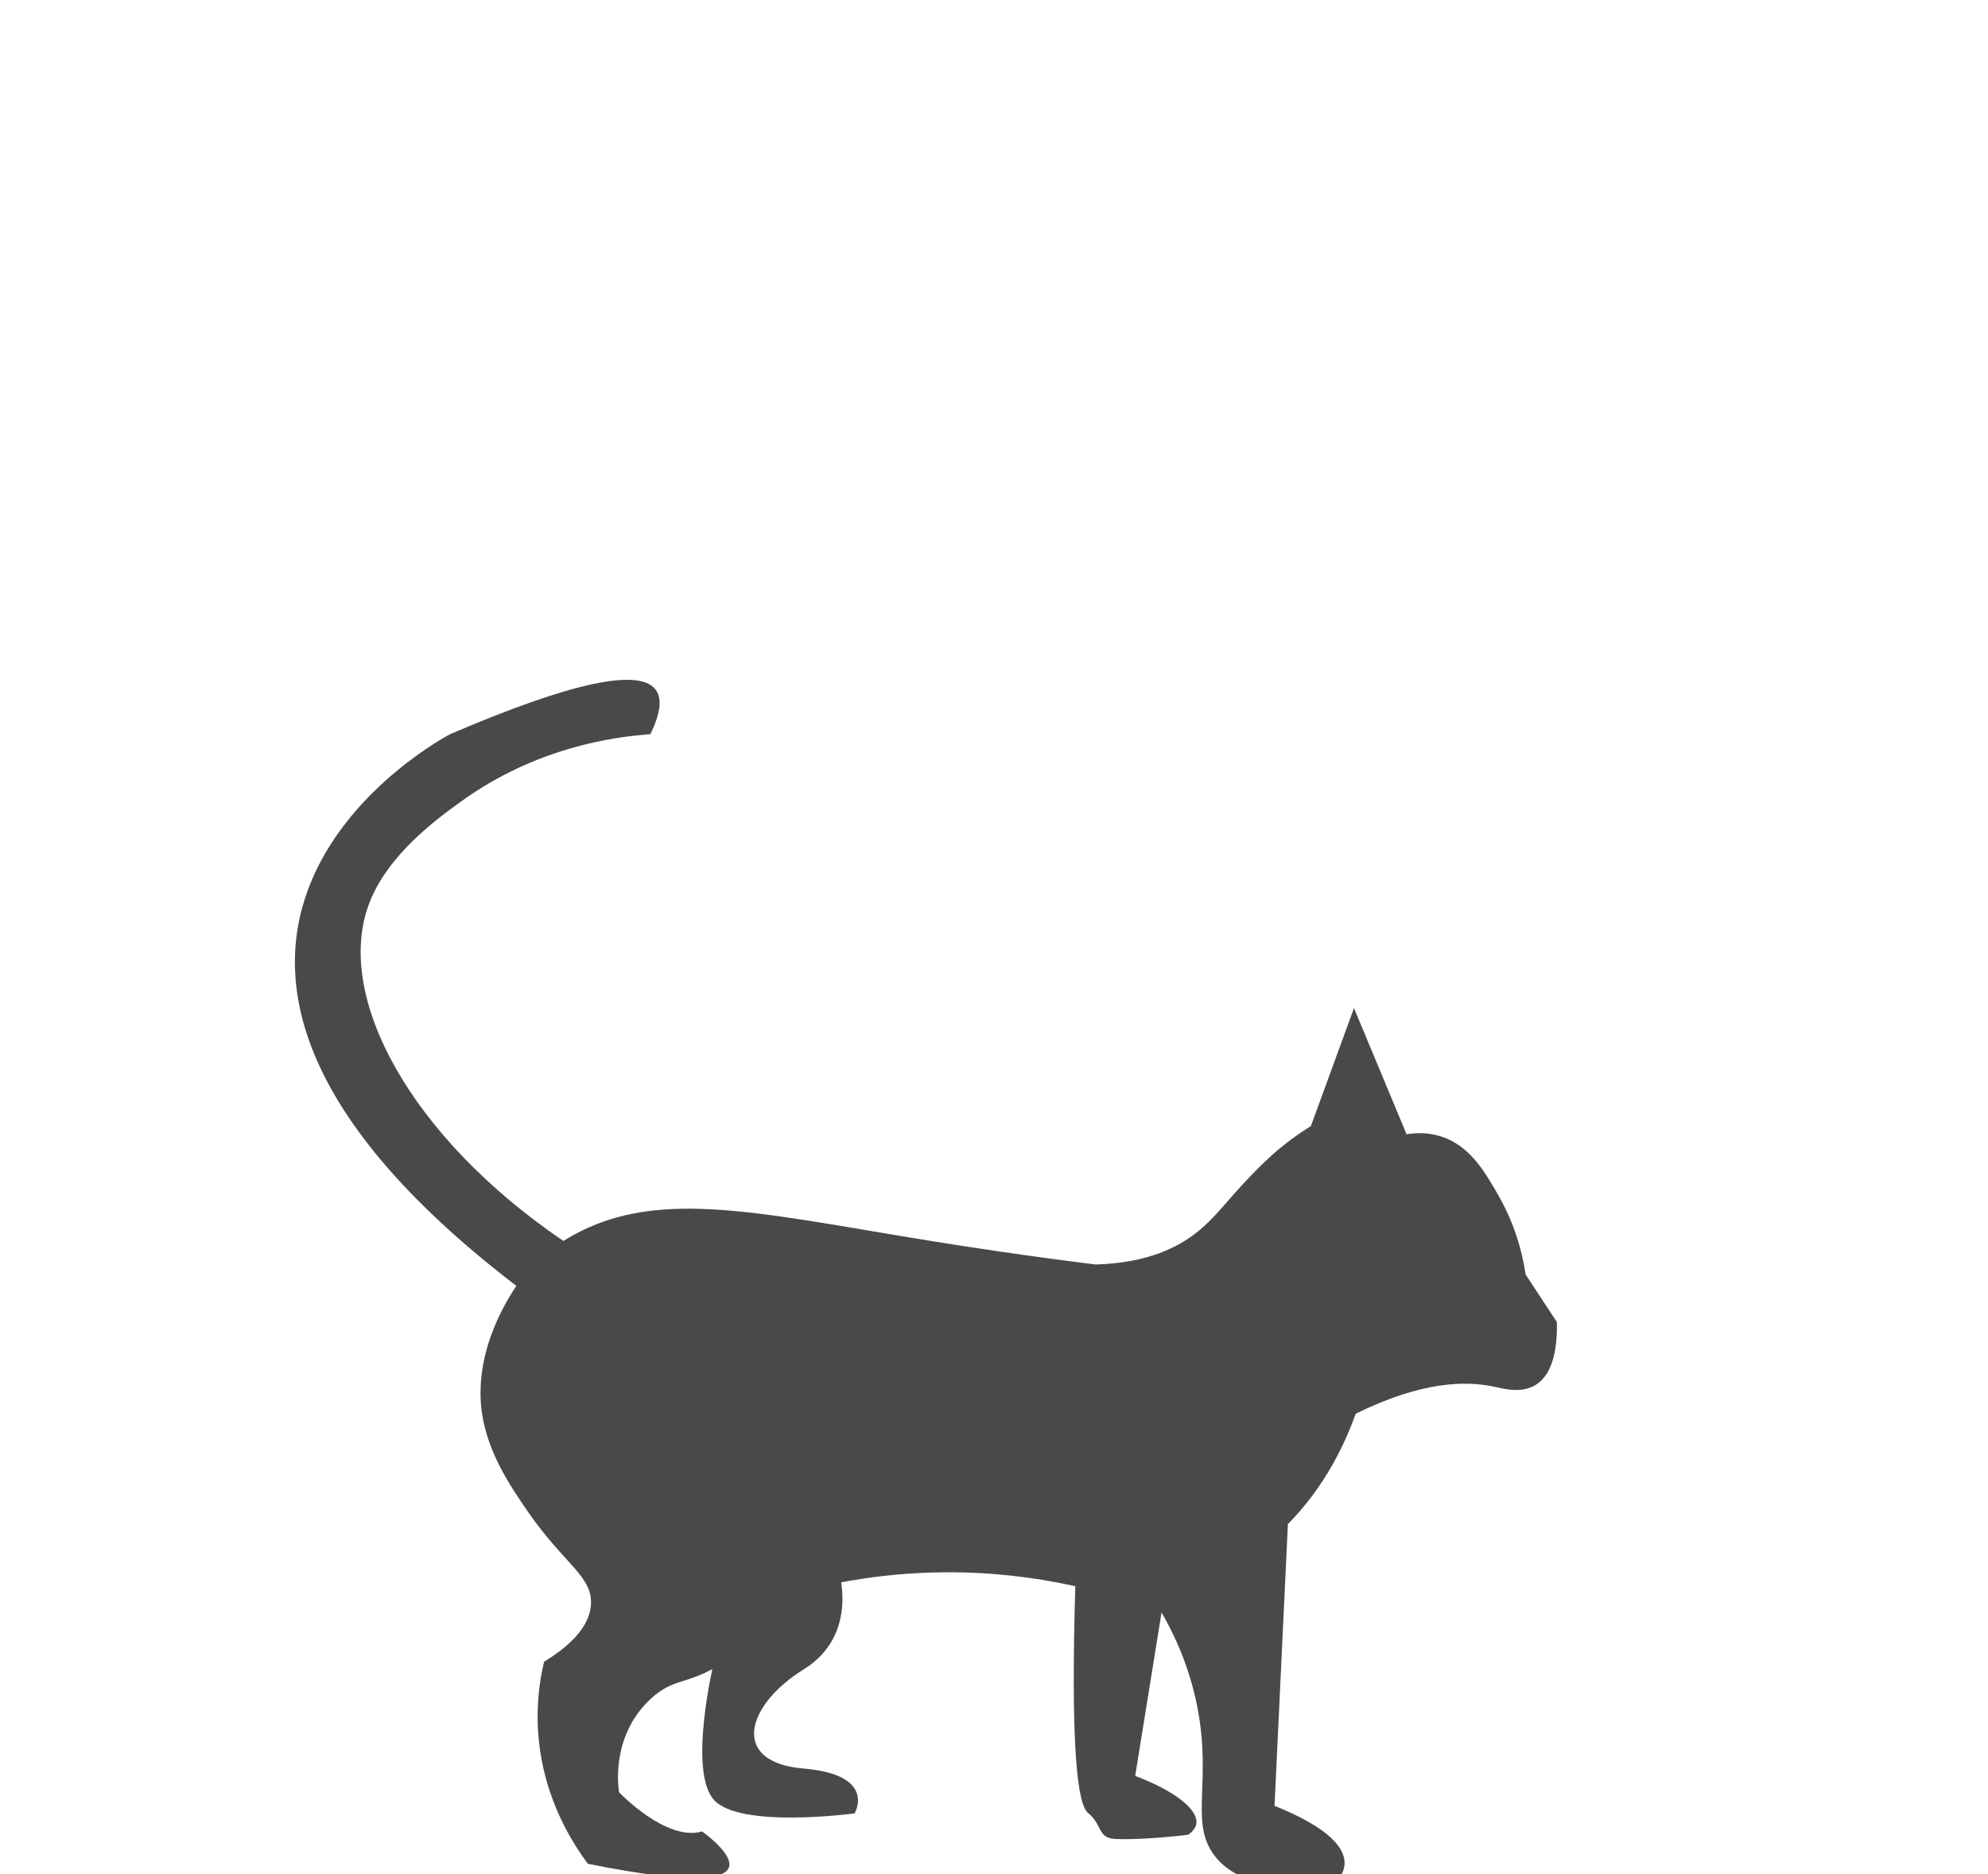
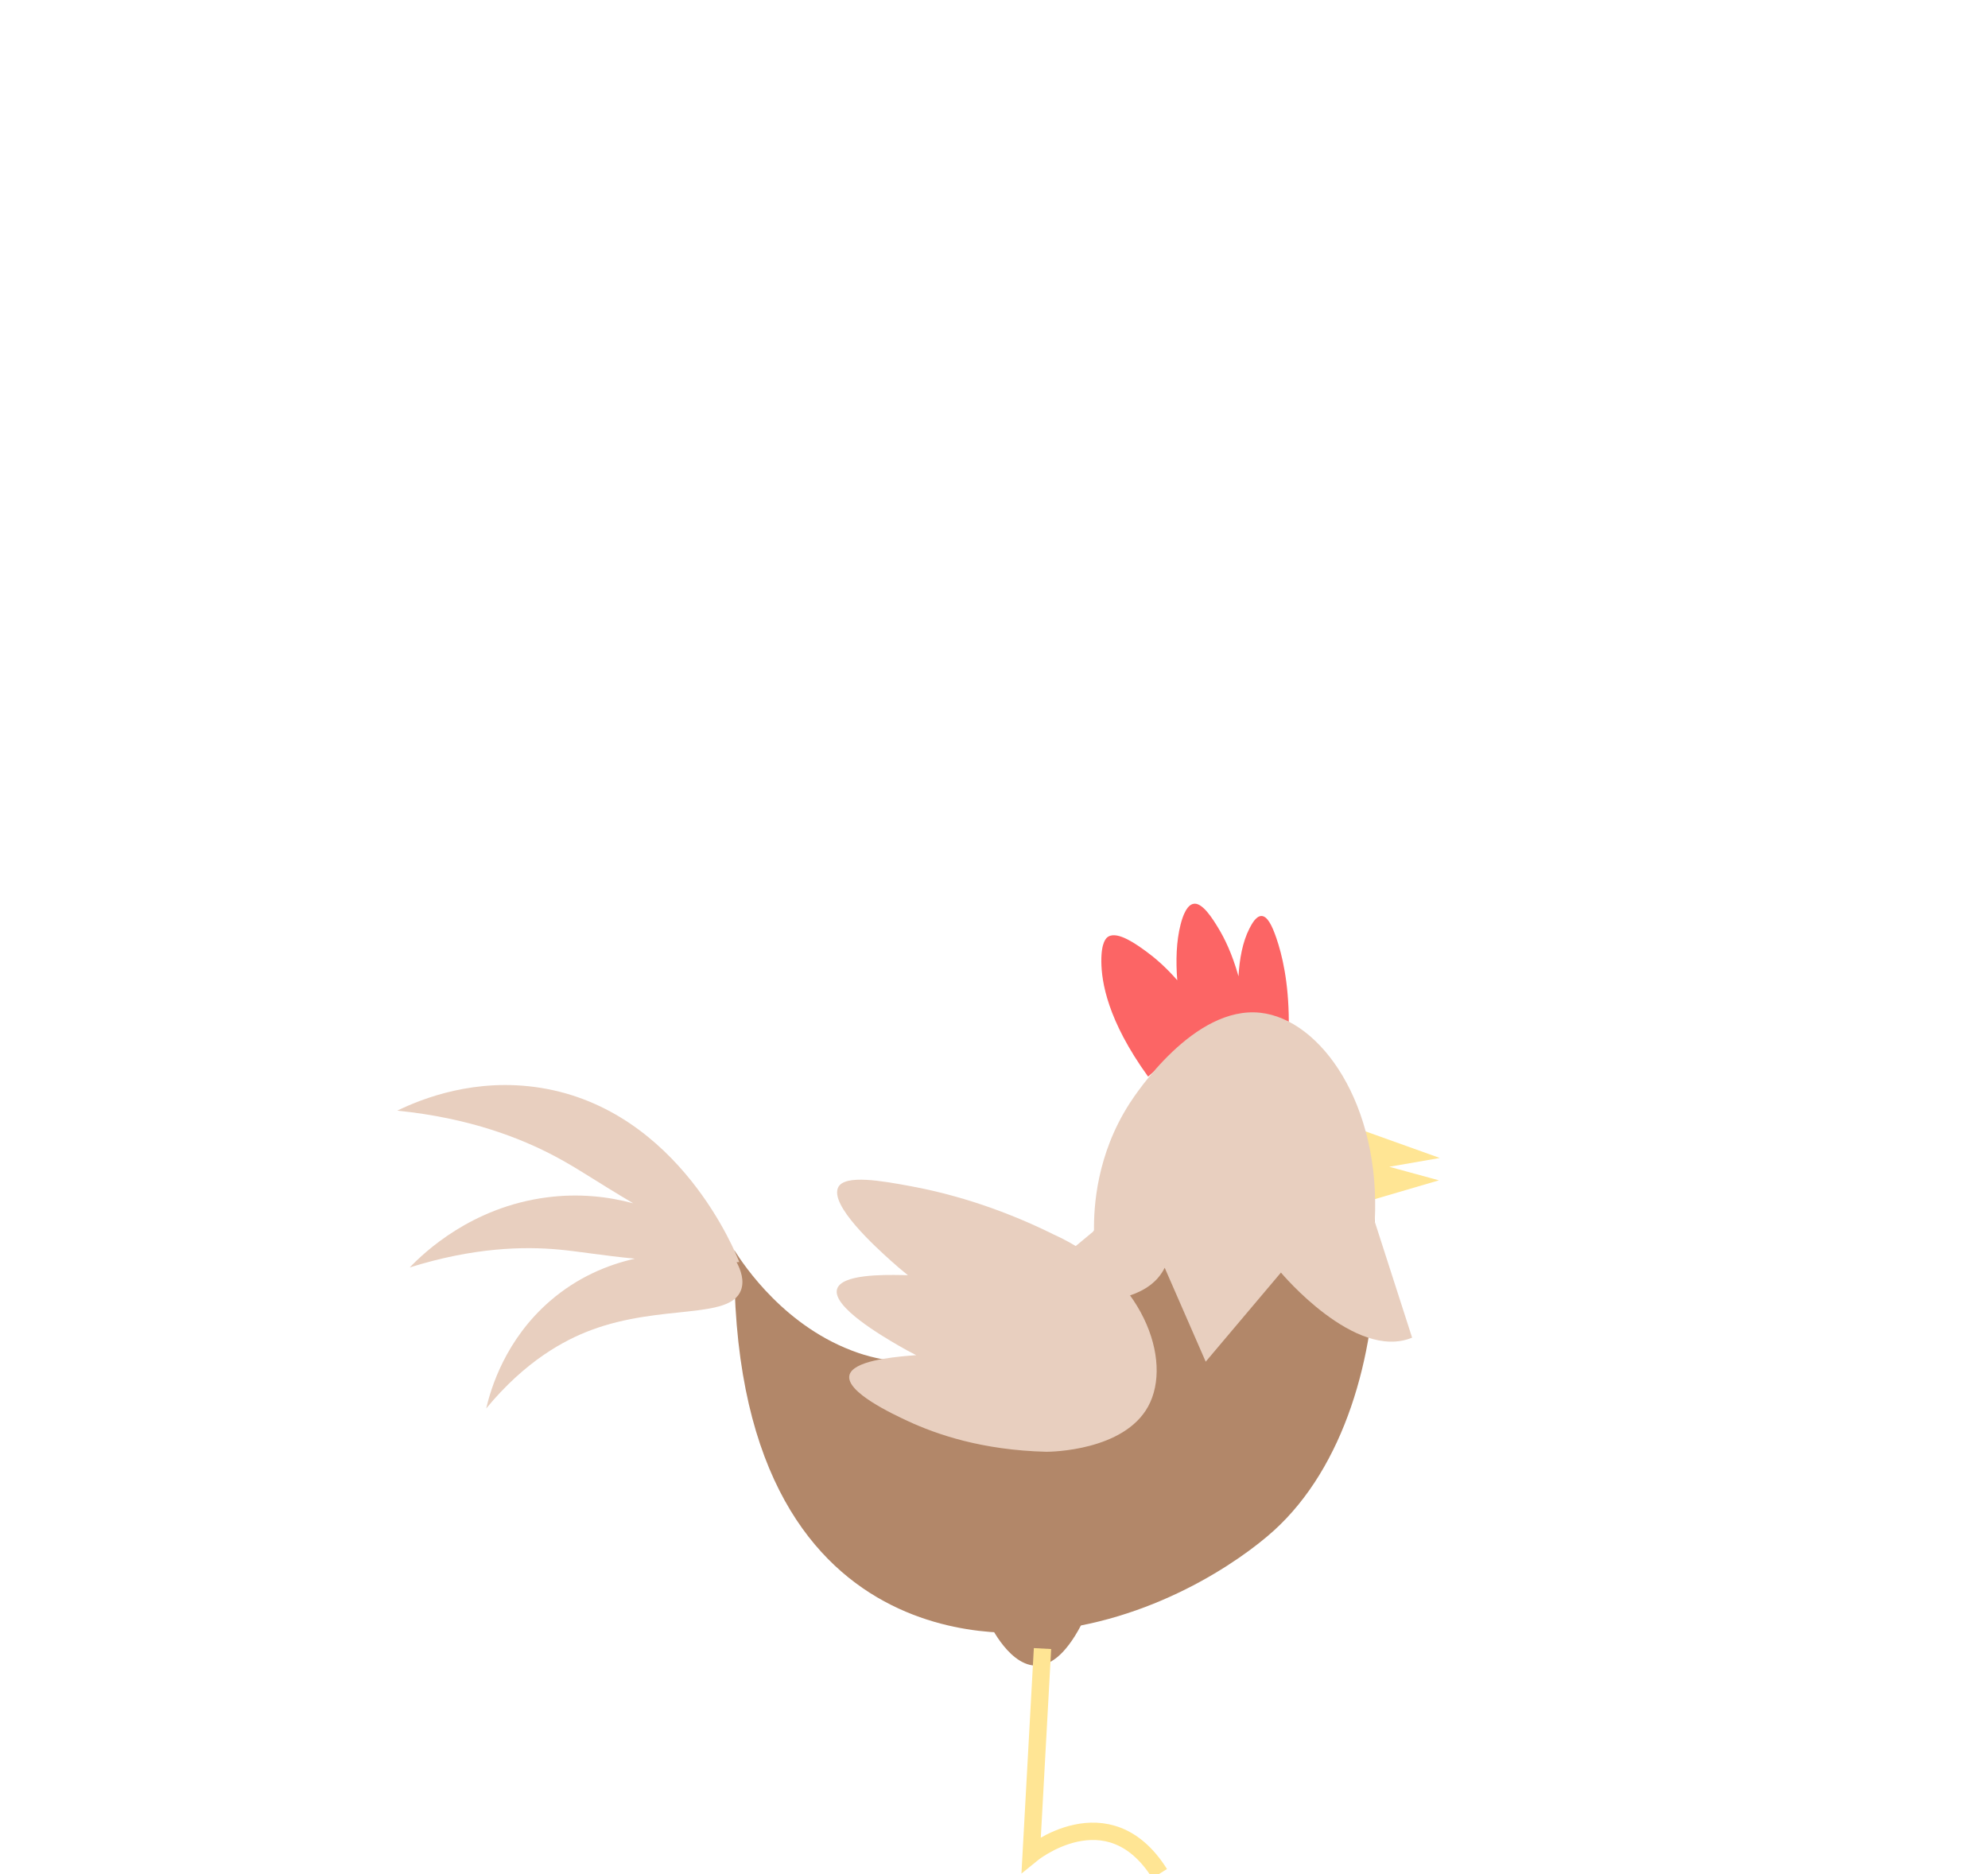
<svg xmlns="http://www.w3.org/2000/svg" id="Layer_1" data-name="Layer 1" viewBox="0 0 1145.75 1080">
  <defs>
    <style>
      .cls-1 {
-         fill: #494949;
+         fill: #b28769;
+       }
+ 
+       .cls-2 {
+         fill: none;
+         stroke: #ffe594;
+         stroke-miterlimit: 10;
+         stroke-width: 10px;
+       }
+ 
+       .cls-3 {
+         fill: #ffe594;
+       }
+ 
+       .cls-4 {
+         fill: #fc6565;
+       }
+ 
+       .cls-5 {
+         fill: #e8cfbf;
      }
    </style>
  </defs>
-   <path class="cls-1" d="M897.3,762.1c-6.01-9.15-12.02-18.3-18.03-27.45-3.13-20.98-10.36-36.3-15.62-45.49-7.96-13.9-16.91-29.52-34.37-34.46-7.43-2.1-14.13-1.63-18.62-.88-10.11-24.25-20.21-48.49-30.32-72.74-8.28,22.68-16.56,45.37-24.84,68.05-6.38,3.92-16.12,10.53-26.44,20.43-20.67,19.85-26.09,30.31-39.39,40.86-10.57,8.39-28.19,17.64-58.28,18.46-40.72-5.07-73.64-10.13-95.67-13.7-102.65-16.67-160.21-31.49-210.82,0-.07.04-.14.09-.2.13-87.92-59.71-132.27-140.75-111.98-194.43,10.77-28.49,39.79-49.37,53.33-59.11,42.77-30.78,86.95-37.01,108.77-38.56,5.79-11.83,6.87-20.31,3.23-25.44-9.23-13.02-48.79-4.54-118.67,25.44,0,0-224.63,116.83,38.2,317.98-23.38,35.42-21.39,62.97-19.75,73.73,3.53,23.21,16.72,42.36,26.45,56.48,20.79,30.18,37.21,37.1,36.31,53.36-.49,8.74-5.98,20.24-27.04,33.11-3.34,14.13-6.74,38.29,1,66.98,5.89,21.82,16.14,38.55,24.24,49.47,129.79,26.16,65.83-18.63,65.83-18.63-20.7,6.02-47.8-22.57-47.8-22.57,0,0-5.94-31.42,18.14-53.81,12.79-11.89,20.34-8.25,37.74-18.43,19.14-11.19,30.37-27.75,36.91-40.2,23.44-7.07,55.82-14.09,94.68-14.38,54.54-.41,98.08,12.61,125.16,23.15,7.07,12.27,15.98,30.8,20.62,54.54,8.42,43.04-4.48,65.94,9.48,85.09,7.81,10.71,24.87,21.4,66.12,19.3,0,0,35-20.91-31.12-47.45,2.57-54.13,5.14-108.27,7.71-162.4,21.81-22.08,33.16-47.11,39.08-63.61,37.75-18.65,63.17-19.18,79.91-15.57,5.55,1.2,15.77,4.06,24.03-1.2,10.46-6.66,12.26-22.82,12.02-36.05Z" />
-   <path class="cls-1" d="M619.9,908.9c-3.15,99.87,1.2,131.33,7.21,136.19.02.01.05.04.1.08,5.61,4.54,6.01,9.55,8.91,12.42,2.32,2.29,5.52,2.53,10.82,2.55,14.79.04,30.83-1.71,37.85-2.55,3.31-2.33,4.38-4.56,4.67-6.28,1.39-8.27-12.73-19.16-35.21-27.63,6.31-39.12,12.61-78.25,18.92-117.37" />
-   <path class="cls-1" d="M482.91,903.75s13.23,38.16-19.81,58.59c-33.05,20.43-42.66,53.48,0,57.08,42.66,3.61,29.44,25.84,29.44,25.84,0,0-66.09,9.01-81.12-7.81-15.02-16.82,0-79.31,0-79.31,0,0,60.69-29.44,8.41-60.69" />
+   <path class="cls-1" d="M423.19,720.59c5.67,8.96,29.6,44.95,71.46,59.26,35.61,12.17,78.12,3.07,106.1-20.57,45.68-38.61,21.3-92.57,69.92-133.61,17.31-14.61,52.49-34.86,77.74-23.59,55.92,24.94,67.45,206.26-14.34,280.28-19.44,17.59-70.43,52.91-135.56,57.95,0,0-.01,0-.01,0,0,0-178.72,27.12-175.3-219.71Z" />
+   <path class="cls-5" d="M426.07,727.5c-1.65-4.38-34.42-87.57-114.45-100.44-37.7-6.06-68.52,6.27-82.67,13.14,42.36,4.27,71.93,16.21,91.29,26.52,12.97,6.9,21.76,13.29,44.71,26.89-14.65-3.94-31.42-5.82-49.84-3.41-43.31,5.65-70.49,31.58-78.97,40.38,36.87-11.59,65.83-12.17,86.03-10.3,11.95,1.11,25.27,3.48,43.73,5.24-15.92,3.59-33.11,10.78-48.76,24.28-25.97,22.41-34.25,50.62-36.93,62.06,22.69-27.46,44.96-39.4,60.68-45.25,40.08-14.92,79.56-5.9,86.12-22.81,2.15-5.55-.08-11.74-2.49-16.28.53-.01,1.06-.03,1.56-.04Z" />
+   <path class="cls-4" d="M742.79,588.89c-.1-23.24-3.95-38.75-7.17-48.14-2.57-7.52-5.26-12.67-8.53-12.75-3.19-.08-5.72,4.71-6.99,7.19-4.02,7.83-5.75,17.79-6.31,27.58-3.73-13.28-8.18-22.12-11.65-27.83-3.06-5.03-9.31-15.32-14.54-13.91-1.28.34-4.54,1.51-7.2,11.92-2.47,9.67-2.78,20.83-1.91,32.08-6.88-7.87-13.08-13.08-17.87-16.57-5.37-3.91-16.34-11.91-21.88-8.57-1.12.67-4.14,3.06-4,14.59.14,11.4,3.41,33.53,26.94,66.09,7.77-6.72,15.35-13.28,22.79-19.71,9.9-5.33,19.8-10.66,29.71-15.98,9.54,1.34,19.07,2.69,28.61,4.03Z" />
+   <polygon class="cls-3" points="829.82 667.48 783.12 650.76 782.44 667.56 782.1 675.78 781.34 694.44 829.3 680.37 800.68 672.55 829.82 667.48" />
+   <path class="cls-5" d="M606.69,711.28c-33.55-16.51-62.13-23.88-81.8-27.54-16.73-3.11-37.76-6.78-41.7.46-5.59,10.29,22.09,35.17,30.55,42.78,2.85,2.56,6.01,5.27,9.51,8.08-1.3-.05-2.57-.08-3.79-.1-10.17-.15-34.49-.51-37.03,8.09-3.01,10.2,26.39,27.3,35.37,32.53,3.08,1.79,6.49,3.67,10.23,5.57-1.62.1-3.18.22-4.66.36-9.36.87-31.74,2.95-33.8,11.12-2.45,9.7,25.13,22.53,33.55,26.46,16.57,7.71,42.88,16.83,79.95,17.74,2.75,0,44.56-.53,58.61-26.06,14.62-26.56-3.01-76.19-55-99.47Z" />
+   <path class="cls-5" d="M630.5,709.52c-14.7,12.2-29.41,24.4-44.11,36.61,0,0,69.14,16.69,84.86-15.37l23.64,54.14,43.36-51.37s42.71,51.16,75.6,37.52c-7.18-22.28-14.36-44.57-21.53-66.85,3.55-67.54-31.1-116.66-65.99-120.43-38.19-4.13-71.67,46.61-75.31,52.26-19.07,29.64-20.68,59.66-20.51,73.5Z" />
+   <path class="cls-1" d="M570.25,935.8s12.34,26.79,29.39,24.13c8.22-1.29,17.54-9.42,27.1-30.71l-56.49,6.59Z" />
+   <path class="cls-2" d="M600.83,950.27l-6.52,118.62s44.24-36.3,74.03,11.11" />
</svg>
